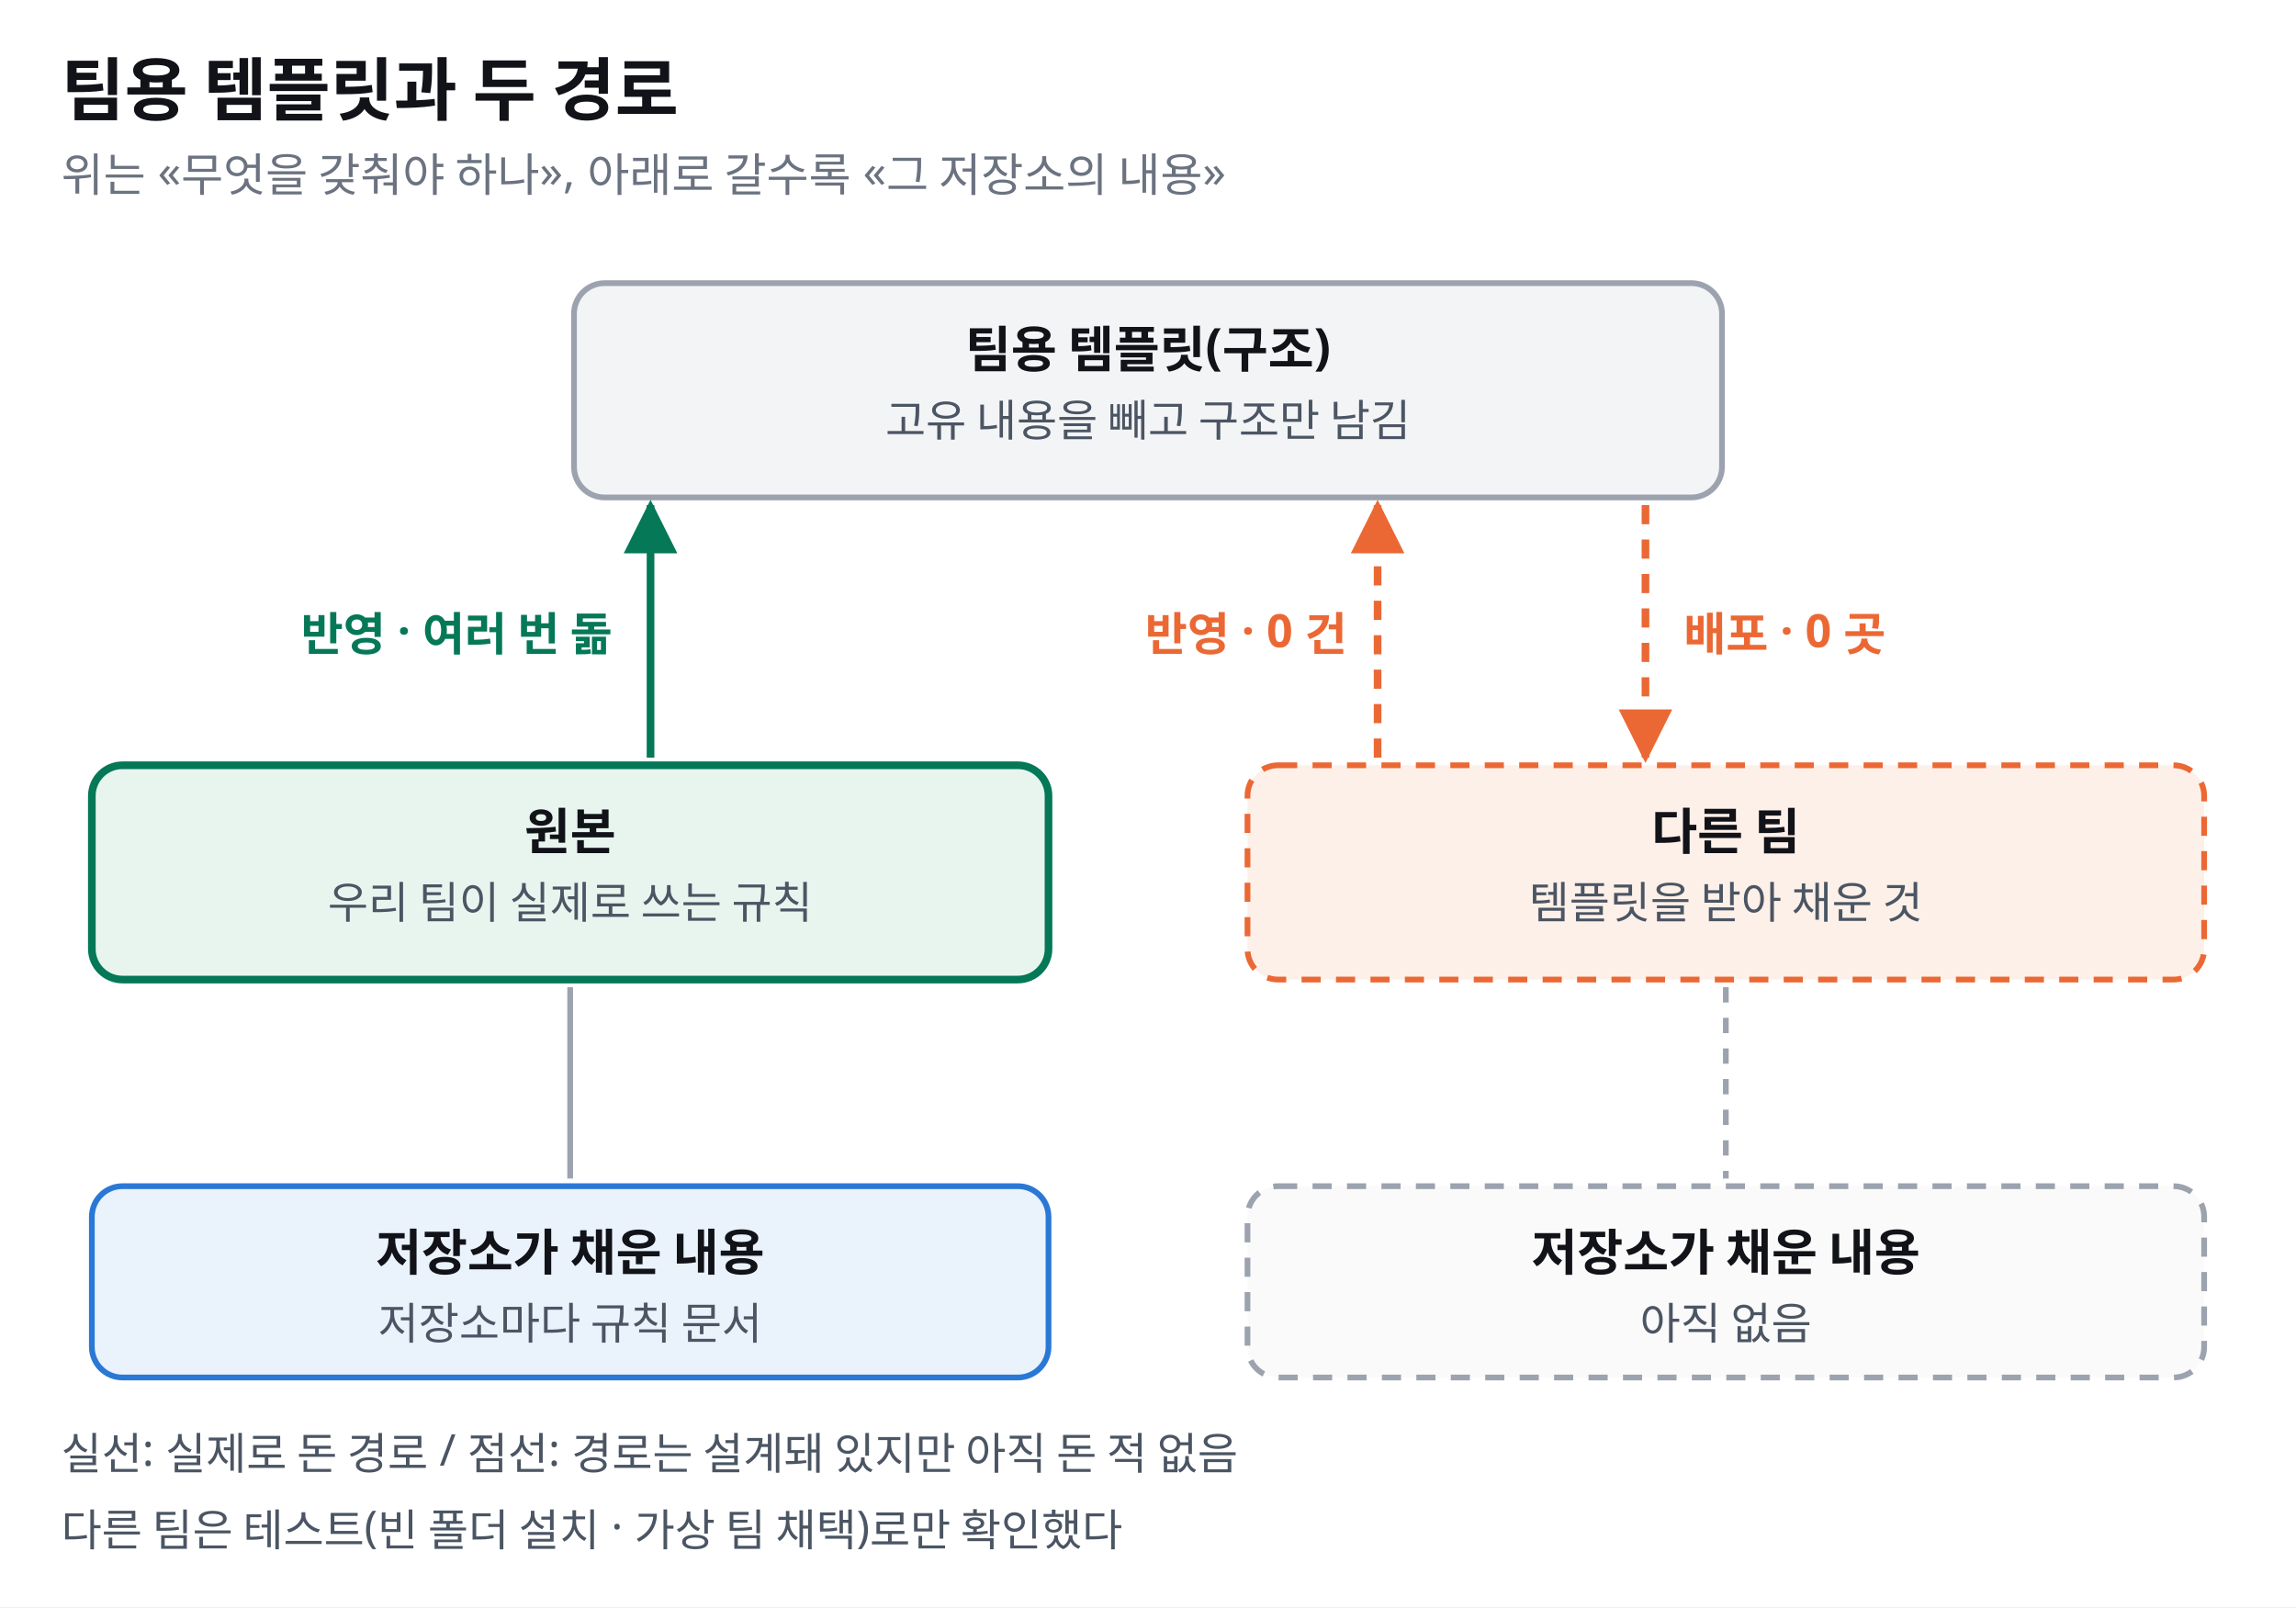
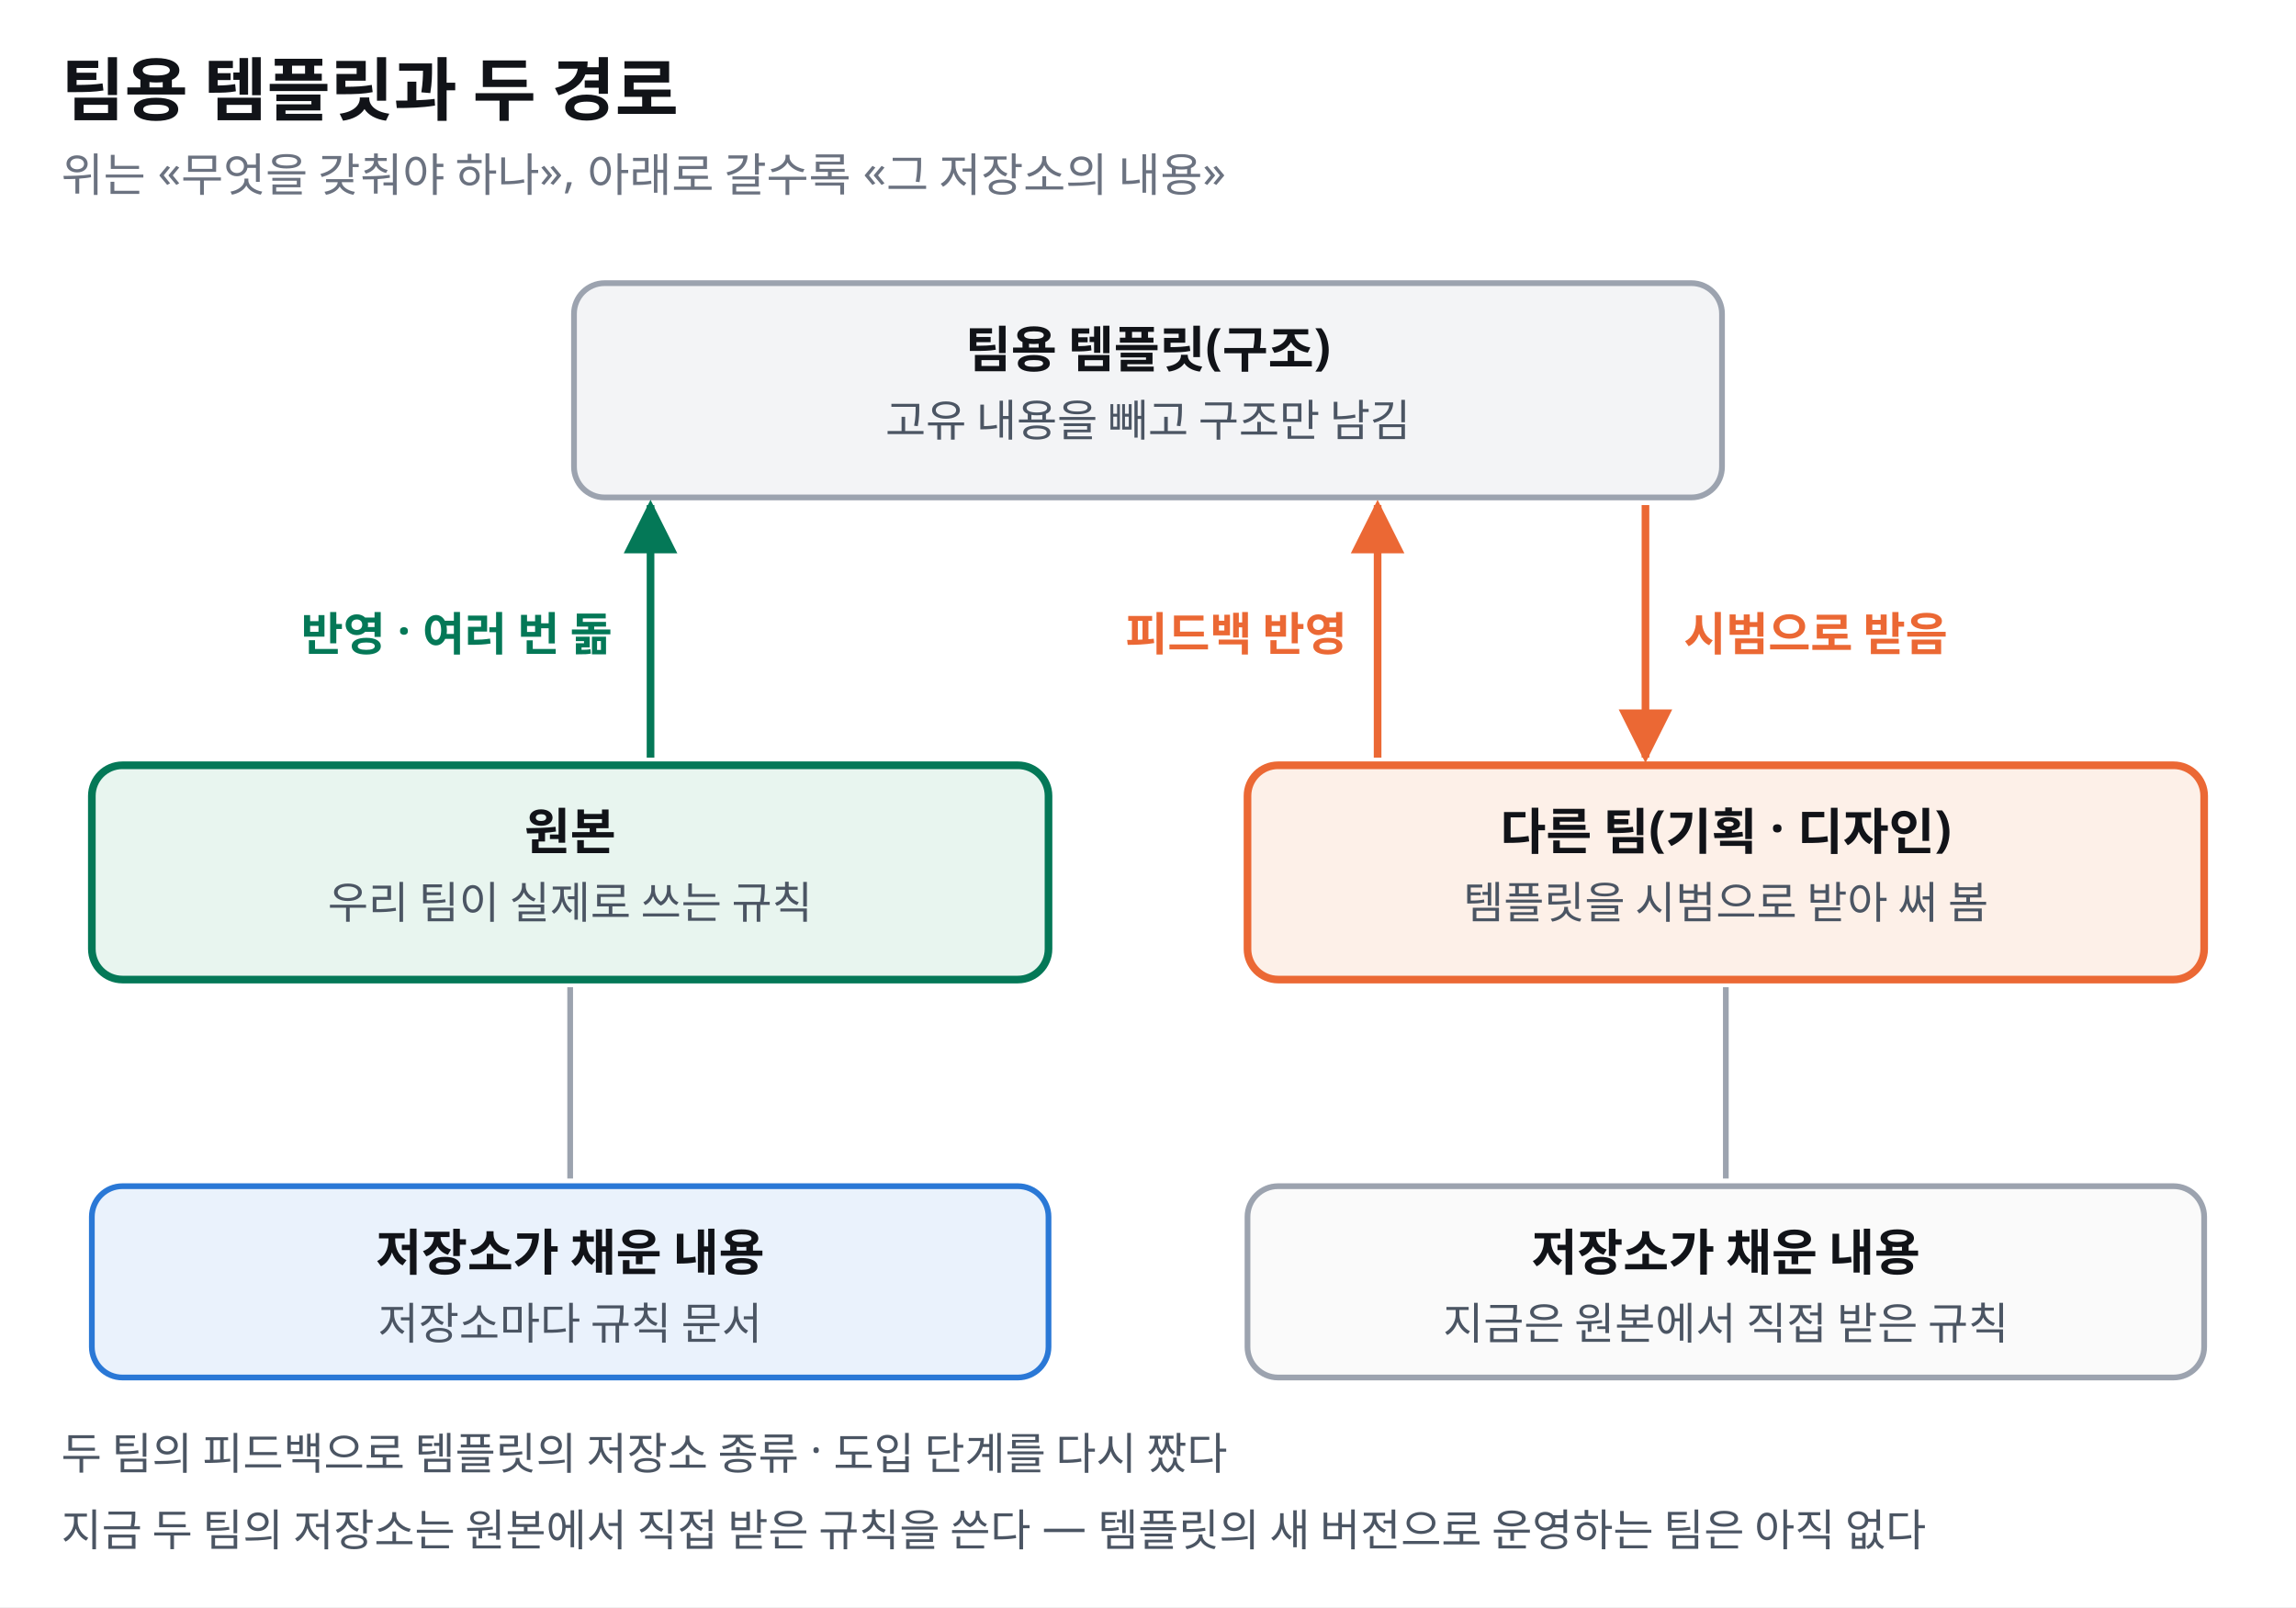
<svg xmlns="http://www.w3.org/2000/svg" viewBox="0 0 600 420" width="600" height="420" role="img" aria-labelledby="t d">
  <rect width="600" height="420" fill="#ffffff" />
  <g font-family="Pretendard, 'Apple SD Gothic Neo', 'Noto Sans KR', 'Malgun Gothic', sans-serif">
    <defs>
      <marker id="p-g" viewBox="0 0 10 10" refX="9" refY="5" markerWidth="7" markerHeight="7" orient="auto-start-reverse">
        <path d="M0,0 L10,5 L0,10 z" fill="#047857" />
      </marker>
      <marker id="p-o" viewBox="0 0 10 10" refX="9" refY="5" markerWidth="7" markerHeight="7" orient="auto-start-reverse">
        <path d="M0,0 L10,5 L0,10 z" fill="#eb6834" />
      </marker>
    </defs>
    <text x="16" y="30" font-size="18" fill="#111318" font-weight="700">팀용 템플릿과 두 경로</text>
    <text x="16" y="50" font-size="12" fill="#6b7280">위는 «무엇을 갖춰야 하나», 아래로 갈수록 «그 저장소의 내용»</text>
    <rect x="150" y="74" width="300" height="56" rx="8" fill="#f3f4f6" stroke="#9ca3af" stroke-width="1.5" />
    <text x="300" y="96" font-size="13" fill="#111318" text-anchor="middle" font-weight="700">팀용 템플릿(구조)</text>
    <text x="300" y="114" font-size="11.5" fill="#4b5563" text-anchor="middle">고유 내용을 빼고 구조만 남김</text>
    <rect x="24" y="200" width="250" height="56" rx="8" fill="#e8f5ef" stroke="#047857" stroke-width="2" />
    <text x="149" y="222" font-size="13" fill="#111318" text-anchor="middle" font-weight="700">원본</text>
    <text x="149" y="240" font-size="11.5" fill="#4b5563" text-anchor="middle">우리 팀이 실제로 쓰는 규칙</text>
-     <rect x="326" y="200" width="250" height="56" rx="8" fill="#fdf0e8" stroke="#eb6834" stroke-width="1.5" stroke-dasharray="5 4" />
-     <text x="451" y="222" font-size="13" fill="#111318" text-anchor="middle" font-weight="700">다른 팀</text>
-     <text x="451" y="240" font-size="11.5" fill="#4b5563" text-anchor="middle">템플릿을 받아 채운 것</text>
+     <rect x="326" y="200" width="250" height="56" rx="8" fill="#fdf0e8" stroke="#eb6834" stroke-width="2" />
+     <text x="451" y="222" font-size="13" fill="#111318" text-anchor="middle" font-weight="700">다른 팀(기획 · 디자인)</text>
+     <text x="451" y="240" font-size="11.5" fill="#4b5563" text-anchor="middle">템플릿을 시범으로 받아 써 봄</text>
    <rect x="24" y="310" width="250" height="50" rx="8" fill="#eaf2fc" stroke="#2a78d6" stroke-width="1.5" />
    <text x="149" y="332" font-size="13" fill="#111318" text-anchor="middle" font-weight="700">저장소가 채운 내용</text>
    <text x="149" y="350" font-size="11.5" fill="#4b5563" text-anchor="middle">저장소마다 규칙 문서</text>
-     <rect x="326" y="310" width="250" height="50" rx="8" fill="#fafafa" stroke="#9ca3af" stroke-width="1.5" stroke-dasharray="5 4" />
+     <rect x="326" y="310" width="250" height="50" rx="8" fill="#fafafa" stroke="#9ca3af" stroke-width="1.5" />
    <text x="451" y="332" font-size="13" fill="#111318" text-anchor="middle" font-weight="700">저장소가 채운 내용</text>
-     <text x="451" y="350" font-size="11.5" fill="#4b5563" text-anchor="middle">아직 없음</text>
+     <text x="451" y="350" font-size="11.5" fill="#4b5563" text-anchor="middle">지금은 원본에서 직접 받은 규칙</text>
    <line x1="149" y1="258" x2="149" y2="308" stroke="#9ca3af" stroke-width="1.5" />
-     <line x1="451" y1="258" x2="451" y2="308" stroke="#9ca3af" stroke-width="1.5" stroke-dasharray="4 4" />
+     <line x1="451" y1="258" x2="451" y2="308" stroke="#9ca3af" stroke-width="1.5" />
    <line x1="170" y1="198" x2="170" y2="132" stroke="#047857" stroke-width="2" marker-end="url(#p-g)" />
    <text x="160" y="170" font-size="12" fill="#047857" text-anchor="end" font-weight="700">반영 · 여러 번 돎</text>
-     <line x1="360" y1="198" x2="360" y2="132" stroke="#eb6834" stroke-width="2" stroke-dasharray="5 4" marker-end="url(#p-o)" />
-     <text x="352" y="170" font-size="12" fill="#eb6834" text-anchor="end" font-weight="700">반영 · 0 건</text>
-     <line x1="430" y1="132" x2="430" y2="198" stroke="#eb6834" stroke-width="2" stroke-dasharray="5 4" marker-end="url(#p-o)" />
-     <text x="440" y="170" font-size="12" fill="#eb6834" font-weight="700">배포 · 0 곳</text>
-     <text x="16" y="384" font-size="11.5" fill="#4b5563">실선: 실제로 돈 경로 / 점선: 경로는 설계돼 있지만 아직 돈 적 없음</text>
-     <text x="16" y="404" font-size="11.5" fill="#4b5563">다른 팀은 테스트(빈 폴더 설치 · 가상 팀 채택)로만 확인했다</text>
+     <line x1="360" y1="198" x2="360" y2="132" stroke="#eb6834" stroke-width="2" marker-end="url(#p-o)" />
+     <text x="352" y="170" font-size="12" fill="#eb6834" text-anchor="end" font-weight="700">피드백 반영</text>
+     <line x1="430" y1="132" x2="430" y2="198" stroke="#eb6834" stroke-width="2" marker-end="url(#p-o)" />
+     <text x="440" y="170" font-size="12" fill="#eb6834" font-weight="700">시범으로 받음</text>
+     <text x="16" y="384" font-size="11.5" fill="#4b5563">두 팀의 피드백으로 템플릿의 저장소 종류 · 도입 단계를 다시 짰다</text>
+     <text x="16" y="404" font-size="11.5" fill="#4b5563">지금 두 팀의 저장소는 원본에서 직접 받은 규칙을 쓴다 — 템플릿의 새 버전으로 운영하는 팀은 아직 없다</text>
  </g>
</svg>
